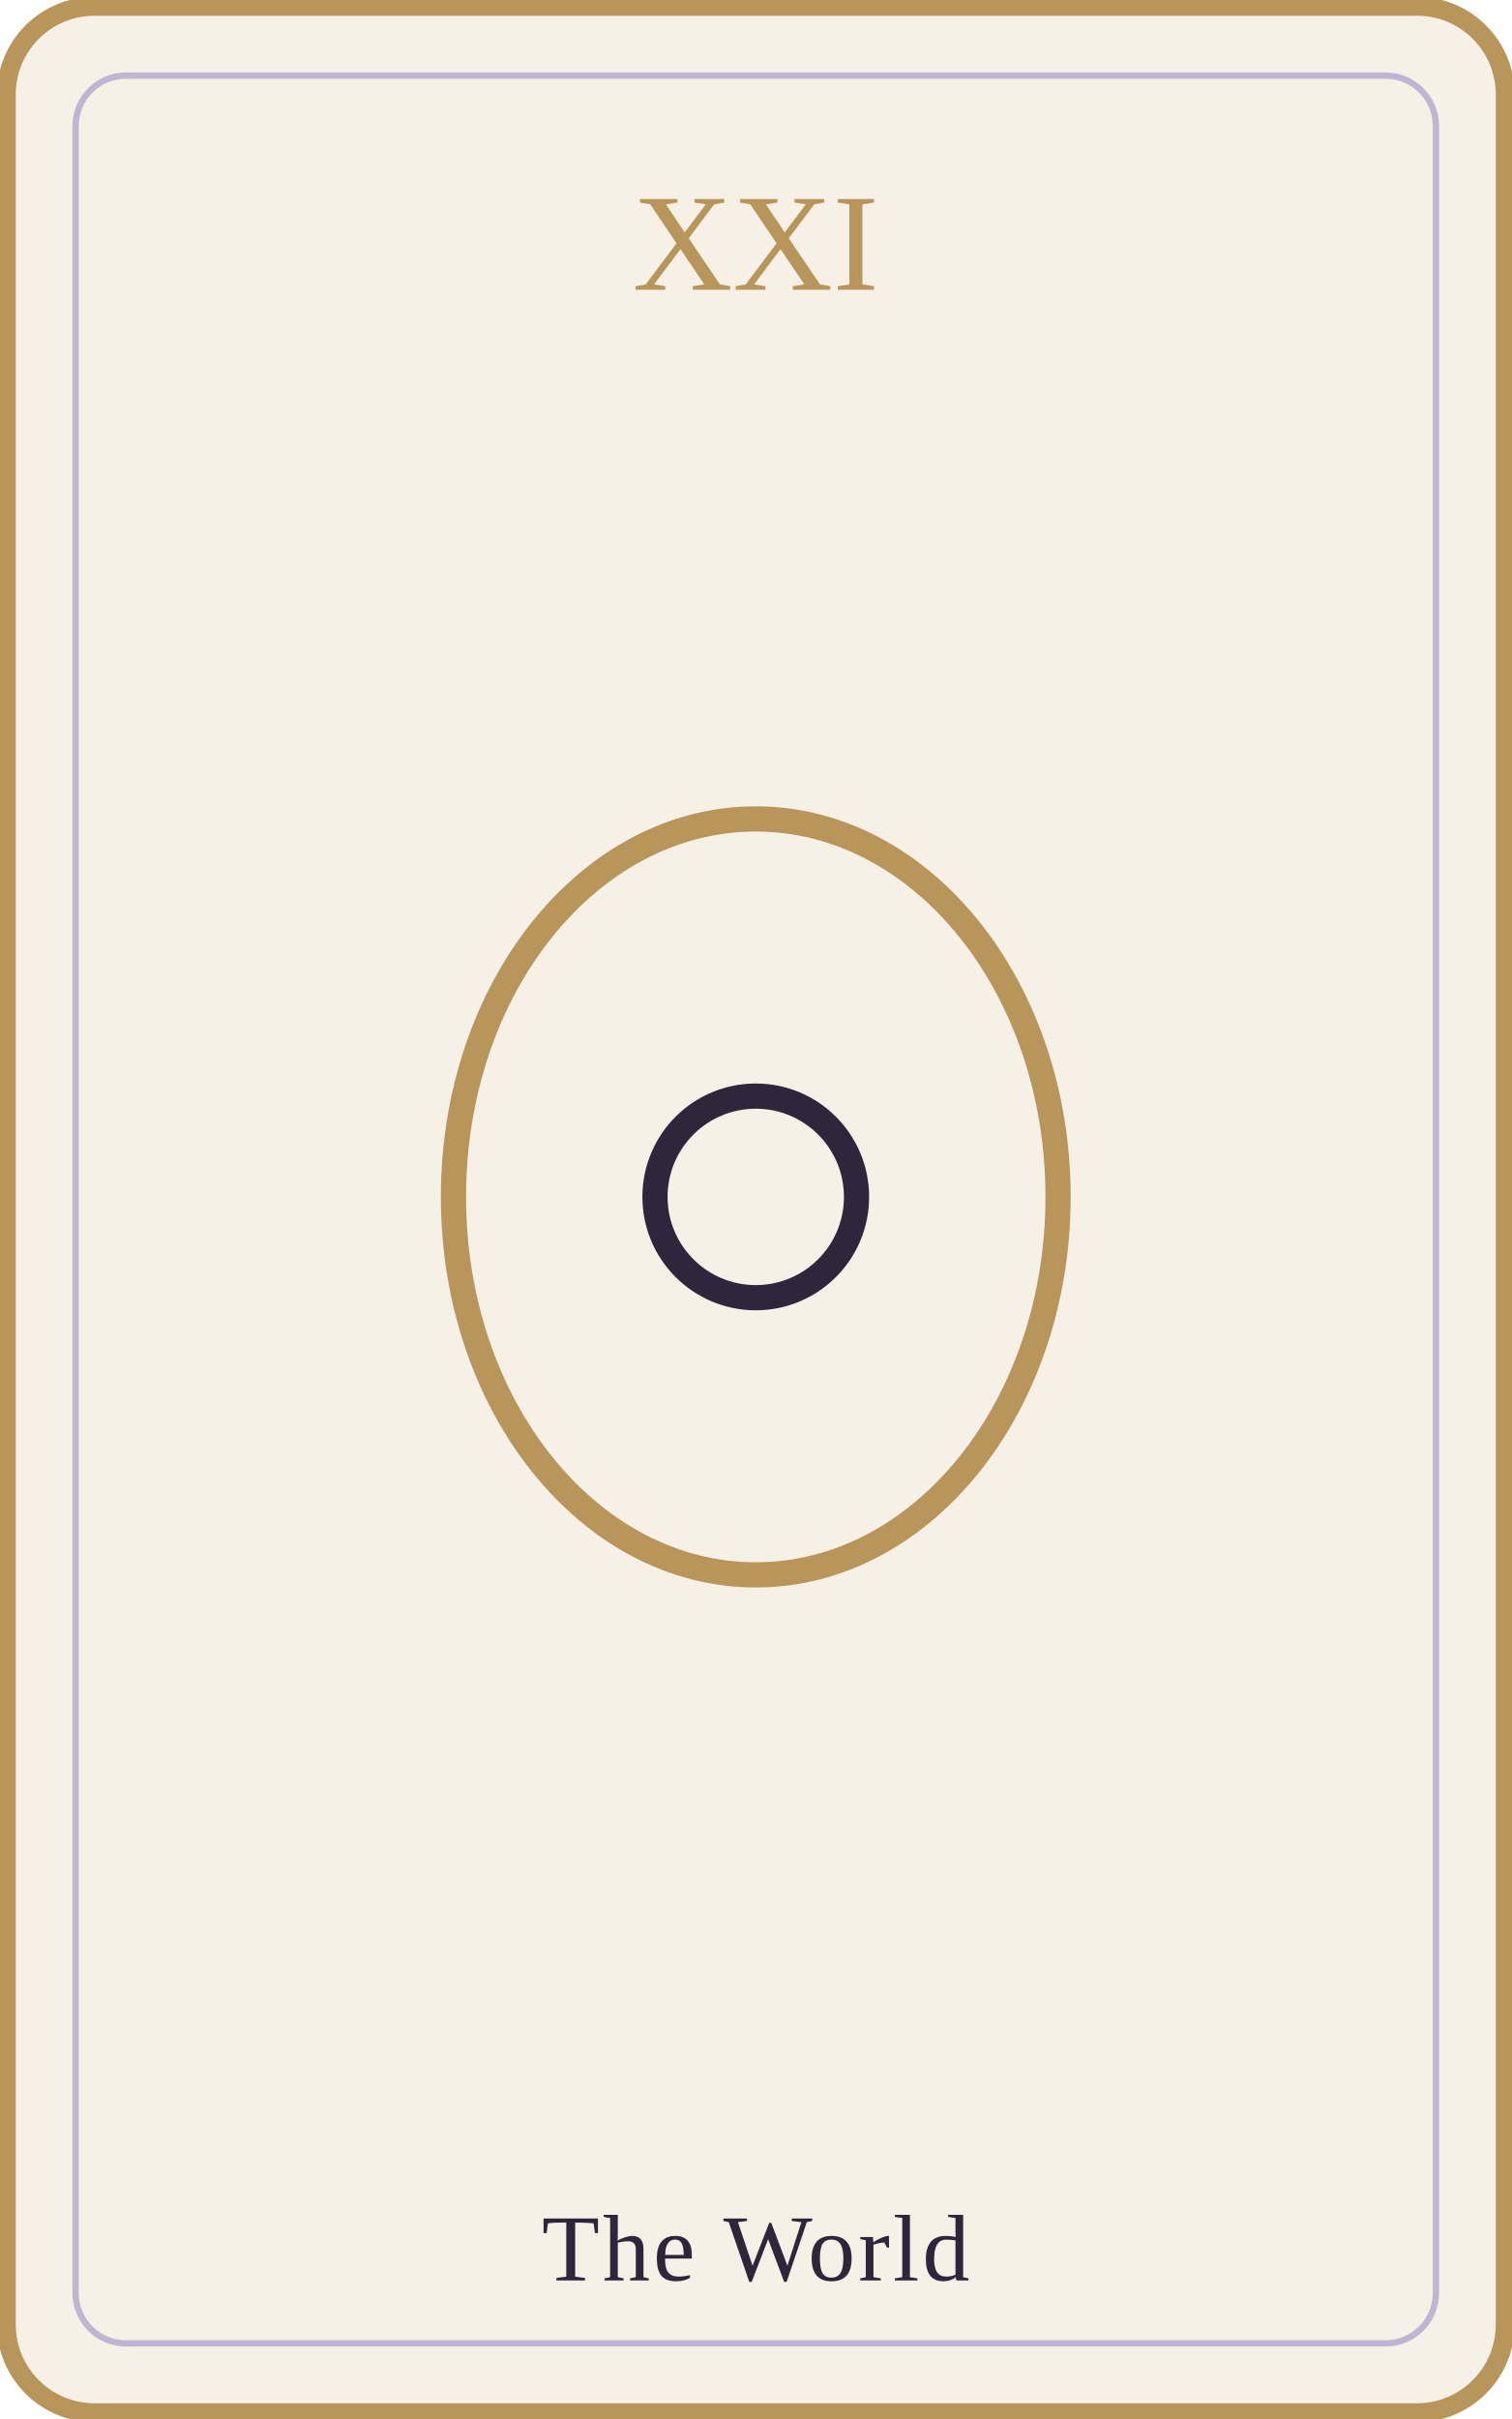
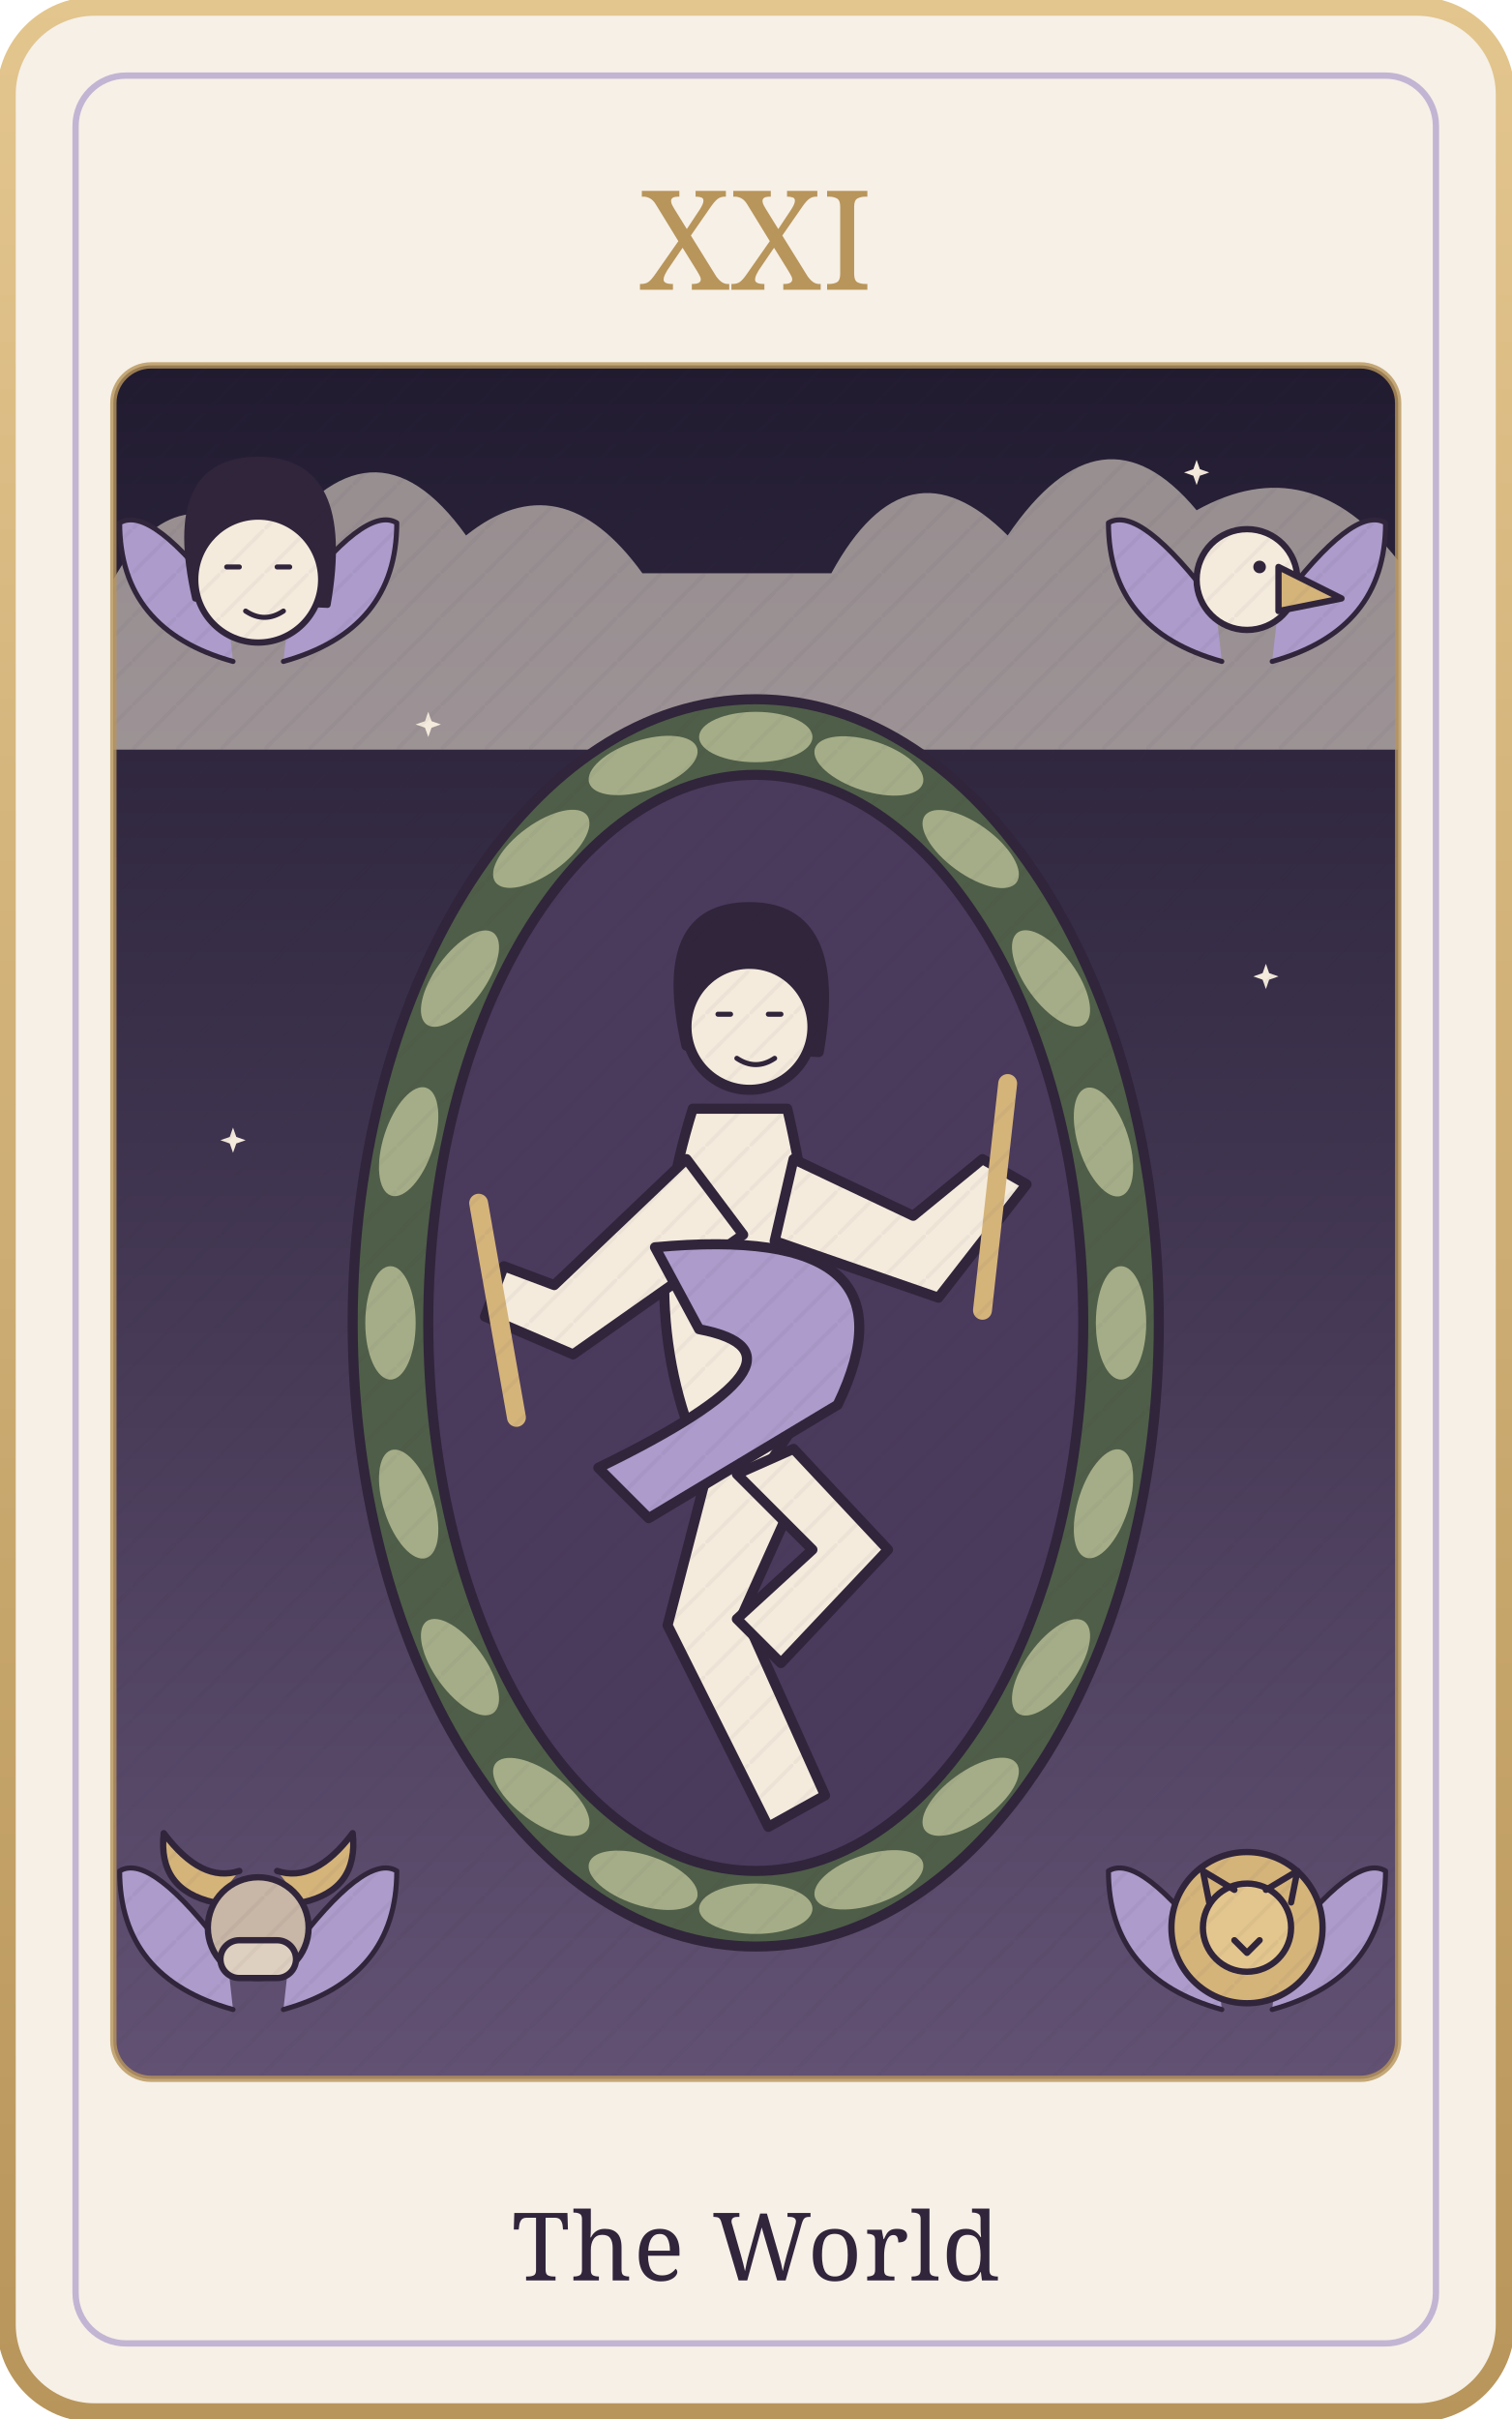
<svg xmlns="http://www.w3.org/2000/svg" viewBox="0 0 240 384" role="img" aria-label="The World">
-   <rect x="1" y="1" width="238" height="382" rx="14" fill="#f6f0e7" stroke="#b8955a" stroke-width="3" />
-   <rect x="12" y="12" width="216" height="360" rx="8" fill="none" stroke="#ac9bcb" stroke-width="1" opacity="0.7" />
-   <text x="120" y="46" text-anchor="middle" font-family="Georgia, 'Times New Roman', serif" font-size="22" fill="#b8955a">XXI</text>
-   <g stroke="#30253b" stroke-width="4" fill="none" stroke-linecap="round" stroke-linejoin="round">
-     <ellipse cx="120" cy="190" rx="48" ry="60" stroke="#b8955a" />
-     <circle cx="120" cy="190" r="16" />
+   <defs>
+     <linearGradient id="gold" x2="0" y2="1">
+       <stop stop-color="#e3c68e" />
+       <stop offset="1" stop-color="#b8955a" />
+     </linearGradient>
+     <linearGradient id="sky" x2="0" y2="1">
+       <stop stop-color="#211b30" />
+       <stop offset="1" stop-color="#625173" />
+     </linearGradient>
+     <linearGradient id="day" x2="0" y2="1">
+       <stop stop-color="#f5e7c8" />
+       <stop offset="1" stop-color="#e5d6cf" />
+     </linearGradient>
+     <pattern id="engraving" width="7" height="7" patternUnits="userSpaceOnUse">
+       <path d="M0 7 L7 0" stroke="#30253b" opacity=".045" stroke-width=".6" />
+     </pattern>
+     <clipPath id="picture">
+       <rect x="18" y="58" width="204" height="272" rx="6" />
+     </clipPath>
+   </defs>
+   <rect x="1" y="1" width="238" height="382" rx="14" fill="#f6f0e7" stroke="url(#gold)" stroke-width="3" />
+   <rect x="12" y="12" width="216" height="360" rx="8" fill="none" stroke="#ac9bcb" opacity=".7" />
+   <text x="120" y="46" text-anchor="middle" font-family="Georgia,serif" font-size="22" fill="#b8955a">XXI</text>
+   <g clip-path="url(#picture)" stroke="#30253b" stroke-width="1.6" stroke-linejoin="round" stroke-linecap="round">
+     <rect x="18" y="58" width="204" height="272" fill="url(#sky)" stroke="none" />
+     <path d="M40 78 l0.52 1.48 l1.48 0.52 l-1.48 0.52 l-0.52 1.48 l-0.52-1.48 l-1.48-0.52 l1.48-0.52 Z" fill="#f5ebdd" stroke="none" />
+     <path d="M190 73 l0.52 1.48 l1.48 0.52 l-1.48 0.52 l-0.52 1.48 l-0.52-1.48 l-1.48-0.52 l1.48-0.52 Z" fill="#f5ebdd" stroke="none" />
+     <path d="M68 113 l0.52 1.48 l1.48 0.52 l-1.48 0.52 l-0.52 1.48 l-0.52-1.48 l-1.48-0.52 l1.48-0.52 Z" fill="#f5ebdd" stroke="none" />
+     <path d="M201 153 l0.52 1.48 l1.48 0.52 l-1.48 0.52 l-0.52 1.48 l-0.52-1.48 l-1.48-0.52 l1.48-0.52 Z" fill="#f5ebdd" stroke="none" />
+     <path d="M37 179 l0.52 1.48 l1.48 0.52 l-1.48 0.52 l-0.52 1.48 l-0.52-1.48 l-1.48-0.52 l1.48-0.52 Z" fill="#f5ebdd" stroke="none" />
+     <path d="M18 92 q10-18 25-5 q16-23 31-2 q15-12 28 6 h30 q12-22 28-6 q15-22 30-4 q18-10 32 8 v30 H18 Z" fill="#f5ebdd" stroke="none" opacity=".55" />
+     <ellipse cx="120" cy="210" rx="64" ry="99" fill="#4f5e48" />
+     <ellipse cx="120" cy="210" rx="52" ry="87" fill="#4a3a5c" />
+     <ellipse cx="178.0" cy="210.0" rx="4" ry="9" fill="#a5ad88" stroke="none" transform="rotate(0 178 210)" />
+     <ellipse cx="175.2" cy="238.7" rx="4" ry="9" fill="#a5ad88" stroke="none" transform="rotate(18 175.1613 238.7386)" />
+     <ellipse cx="166.9" cy="264.7" rx="4" ry="9" fill="#a5ad88" stroke="none" transform="rotate(36 166.923 264.664)" />
+     <ellipse cx="154.1" cy="285.2" rx="4" ry="9" fill="#a5ad88" stroke="none" transform="rotate(54 154.0915 285.2386)" />
+     <ellipse cx="137.9" cy="298.4" rx="4" ry="9" fill="#a5ad88" stroke="none" transform="rotate(72 137.923 298.4483)" />
+     <ellipse cx="120.0" cy="303.0" rx="4" ry="9" fill="#a5ad88" stroke="none" transform="rotate(90 120 303)" />
+     <ellipse cx="102.1" cy="298.4" rx="4" ry="9" fill="#a5ad88" stroke="none" transform="rotate(108 102.077 298.4483)" />
+     <ellipse cx="85.9" cy="285.2" rx="4" ry="9" fill="#a5ad88" stroke="none" transform="rotate(126 85.90846 285.2386)" />
+     <ellipse cx="73.1" cy="264.7" rx="4" ry="9" fill="#a5ad88" stroke="none" transform="rotate(144 73.07701 264.664)" />
+     <ellipse cx="64.8" cy="238.7" rx="4" ry="9" fill="#a5ad88" stroke="none" transform="rotate(162 64.83872 238.7386)" />
+     <ellipse cx="62.0" cy="210.0" rx="4" ry="9" fill="#a5ad88" stroke="none" transform="rotate(180 62 210)" />
+     <ellipse cx="64.8" cy="181.3" rx="4" ry="9" fill="#a5ad88" stroke="none" transform="rotate(198 64.83872 181.2614)" />
+     <ellipse cx="73.1" cy="155.3" rx="4" ry="9" fill="#a5ad88" stroke="none" transform="rotate(216 73.07701 155.336)" />
+     <ellipse cx="85.9" cy="134.8" rx="4" ry="9" fill="#a5ad88" stroke="none" transform="rotate(234 85.90846 134.7614)" />
+     <ellipse cx="102.1" cy="121.6" rx="4" ry="9" fill="#a5ad88" stroke="none" transform="rotate(252 102.077 121.5517)" />
+     <ellipse cx="120.0" cy="117.0" rx="4" ry="9" fill="#a5ad88" stroke="none" transform="rotate(270 120 117)" />
+     <ellipse cx="137.9" cy="121.6" rx="4" ry="9" fill="#a5ad88" stroke="none" transform="rotate(288 137.923 121.5517)" />
+     <ellipse cx="154.1" cy="134.8" rx="4" ry="9" fill="#a5ad88" stroke="none" transform="rotate(306 154.0915 134.7614)" />
+     <ellipse cx="166.9" cy="155.3" rx="4" ry="9" fill="#a5ad88" stroke="none" transform="rotate(324 166.923 155.336)" />
+     <ellipse cx="175.2" cy="181.3" rx="4" ry="9" fill="#a5ad88" stroke="none" transform="rotate(342 175.1613 181.2614)" />
+     <path d="M109 166 q-5-22 10-22 q15 0 11 23 Z" fill="#30253b" />
+     <circle cx="119" cy="163" r="10" fill="#f5ebdd" />
+     <path d="M114 161 h2 m6 0 h2 m-7 7 q3 2 6 0" fill="none" stroke-width=".8" />
+     <path d="M110 176 Q100 208 112 233 L119 237 L131 219 Q129 193 125 176 Z" fill="#f5ebdd" />
+     <path d="M113 231 l-7 27 l16 32 l9-5 l-13-29 l9-20 Z" fill="#f5ebdd" />
+     <path d="M126 230 l15 16 l-17 18 l-7-7 l12-11 l-12-12 Z" fill="#f5ebdd" />
+     <path d="M109 184 L88 204 L80 201 L77 209 L91 215 L118 196 Z" fill="#f5ebdd" />
+     <path d="M126 184 L145 193 L156 184 L163 188 L149 206 L123 197 Z" fill="#f5ebdd" />
+     <path d="M76 191 l6 34 m78-53 l-4 36" fill="none" stroke="#d5b47a" stroke-width="3" />
+     <path d="M104 198 Q147 194 133 223 L103 241 L95 233 Q132 215 111 211 Z" fill="#ac9bcb" />
+     <g stroke-width="1">
+       <path d="M36 96 q-12-16-17-13 q0 17 18 22 M46 96 q12-16 17-13 q0 17-18 22" fill="#ac9bcb" stroke-width=".8" />
+       <path d="M31 95 q-5-22 10-22 q15 0 11 23 Z" fill="#30253b" />
+       <circle cx="41" cy="92" r="10" fill="#f5ebdd" />
+       <path d="M36 90 h2 m6 0 h2 m-7 7 q3 2 6 0" fill="none" stroke-width=".8" />
+     </g>
+     <g stroke-width="1">
+       <path d="M193 96 q-12-16-17-13 q0 17 18 22 M203 96 q12-16 17-13 q0 17-18 22" fill="#ac9bcb" stroke-width=".8" />
+       <circle cx="198" cy="92" r="8" fill="#f5ebdd" />
+       <path d="M203 90 l10 5 l-10 2 Z" fill="#d5b47a" />
+       <circle cx="200" cy="90" r="1" fill="#30253b" stroke="none" />
+     </g>
+     <g stroke-width="1">
+       <path d="M36 310 q-12-16-17-13 q0 17 18 22 M46 310 q12-16 17-13 q0 17-18 22" fill="#ac9bcb" stroke-width=".8" />
+       <path d="M34 302 q-9-2-8-11 q6 8 12 6 M48 302 q9-2 8-11 q-6 8-12 6" fill="#d5b47a" />
+       <circle cx="41" cy="306" r="8" fill="#c8b6a6" />
+       <rect x="35" y="308" width="12" height="6" fill="#ded0c0" rx="3" />
+     </g>
+     <g stroke-width="1">
+       <path d="M193 310 q-12-16-17-13 q0 17 18 22 M203 310 q12-16 17-13 q0 17-18 22" fill="#ac9bcb" stroke-width=".8" />
+       <circle cx="198" cy="306" r="12" fill="#d5b47a" />
+       <circle cx="198" cy="306" r="7" fill="#e3c68e" />
+       <path d="M192 302 l-1-5 l5 3 m5 0 l5-3 l-1 5 M196 308 l2 2 l2-2" fill="none" stroke-width="1" />
+     </g>
+     <rect x="18" y="58" width="204" height="272" fill="url(#engraving)" stroke="none" />
  </g>
-   <text x="120" y="362" text-anchor="middle" font-family="Georgia, 'Times New Roman', serif" font-size="15" fill="#30253b" letter-spacing="0.5">The World</text>
+   <rect x="18" y="58" width="204" height="272" rx="6" fill="none" stroke="#b8955a" opacity=".8" />
+   <text x="120" y="362" text-anchor="middle" font-family="Georgia,serif" font-size="15" fill="#30253b" letter-spacing=".3">The World</text>
</svg>
